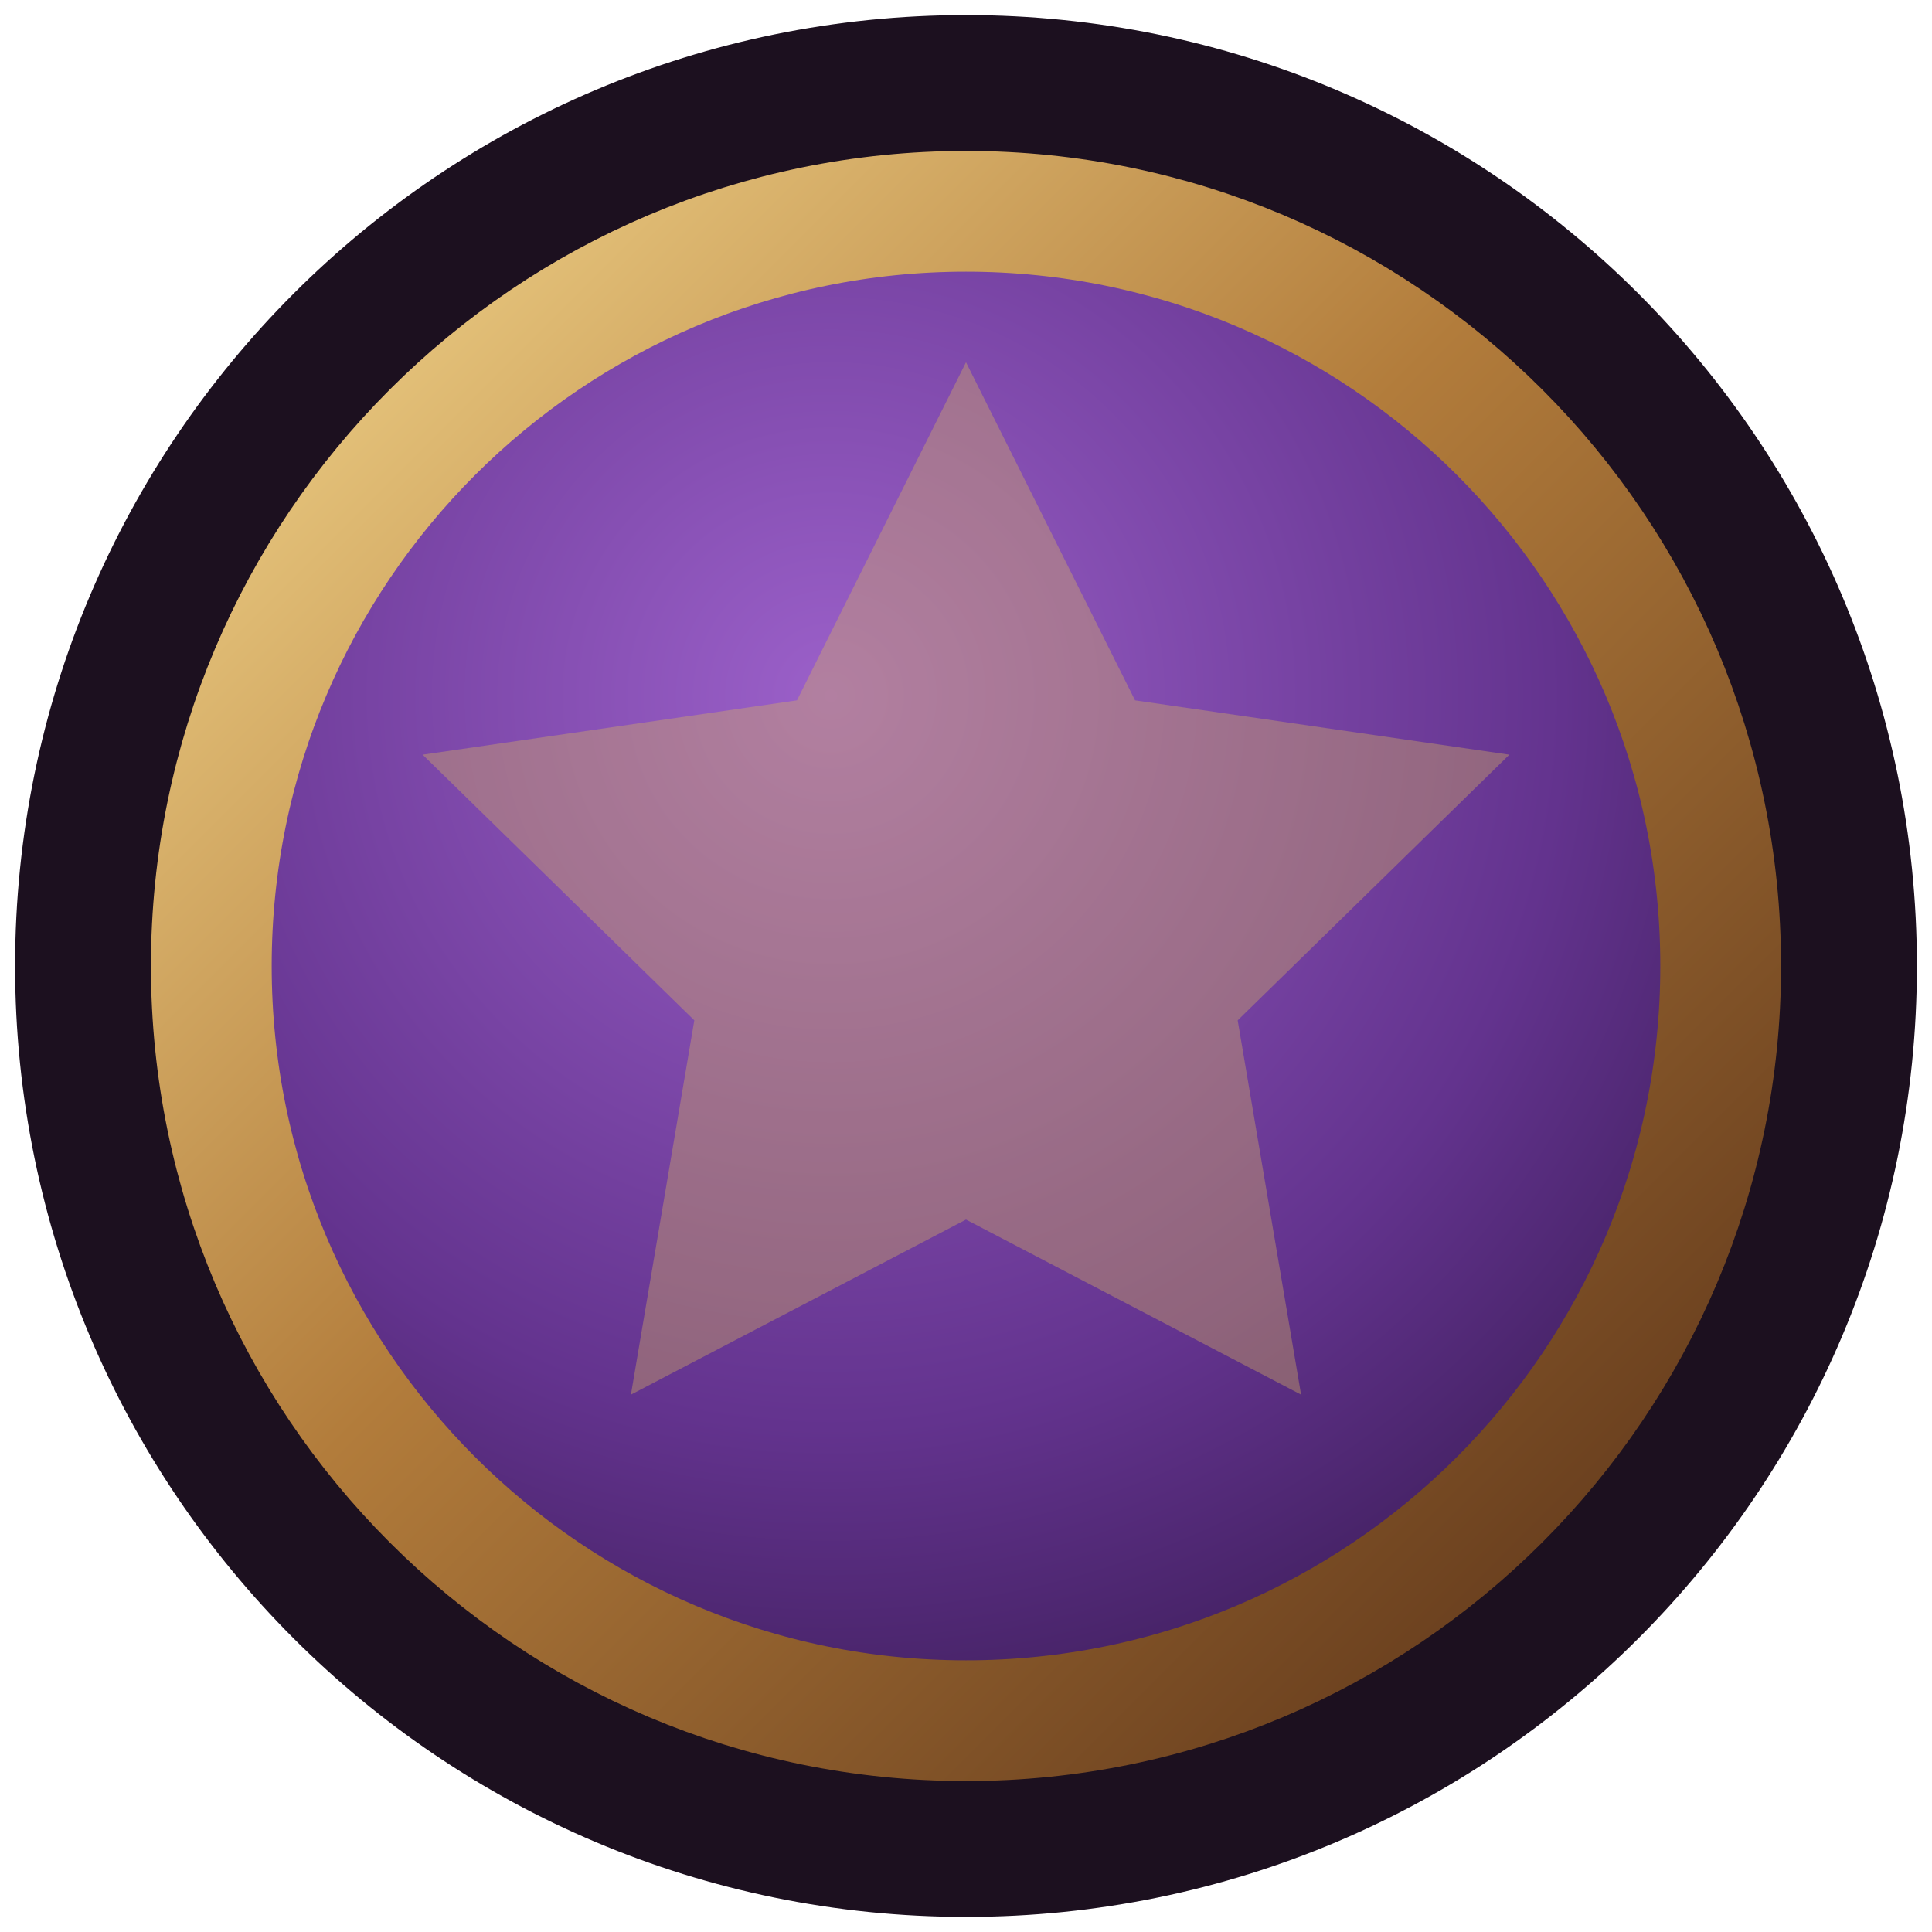
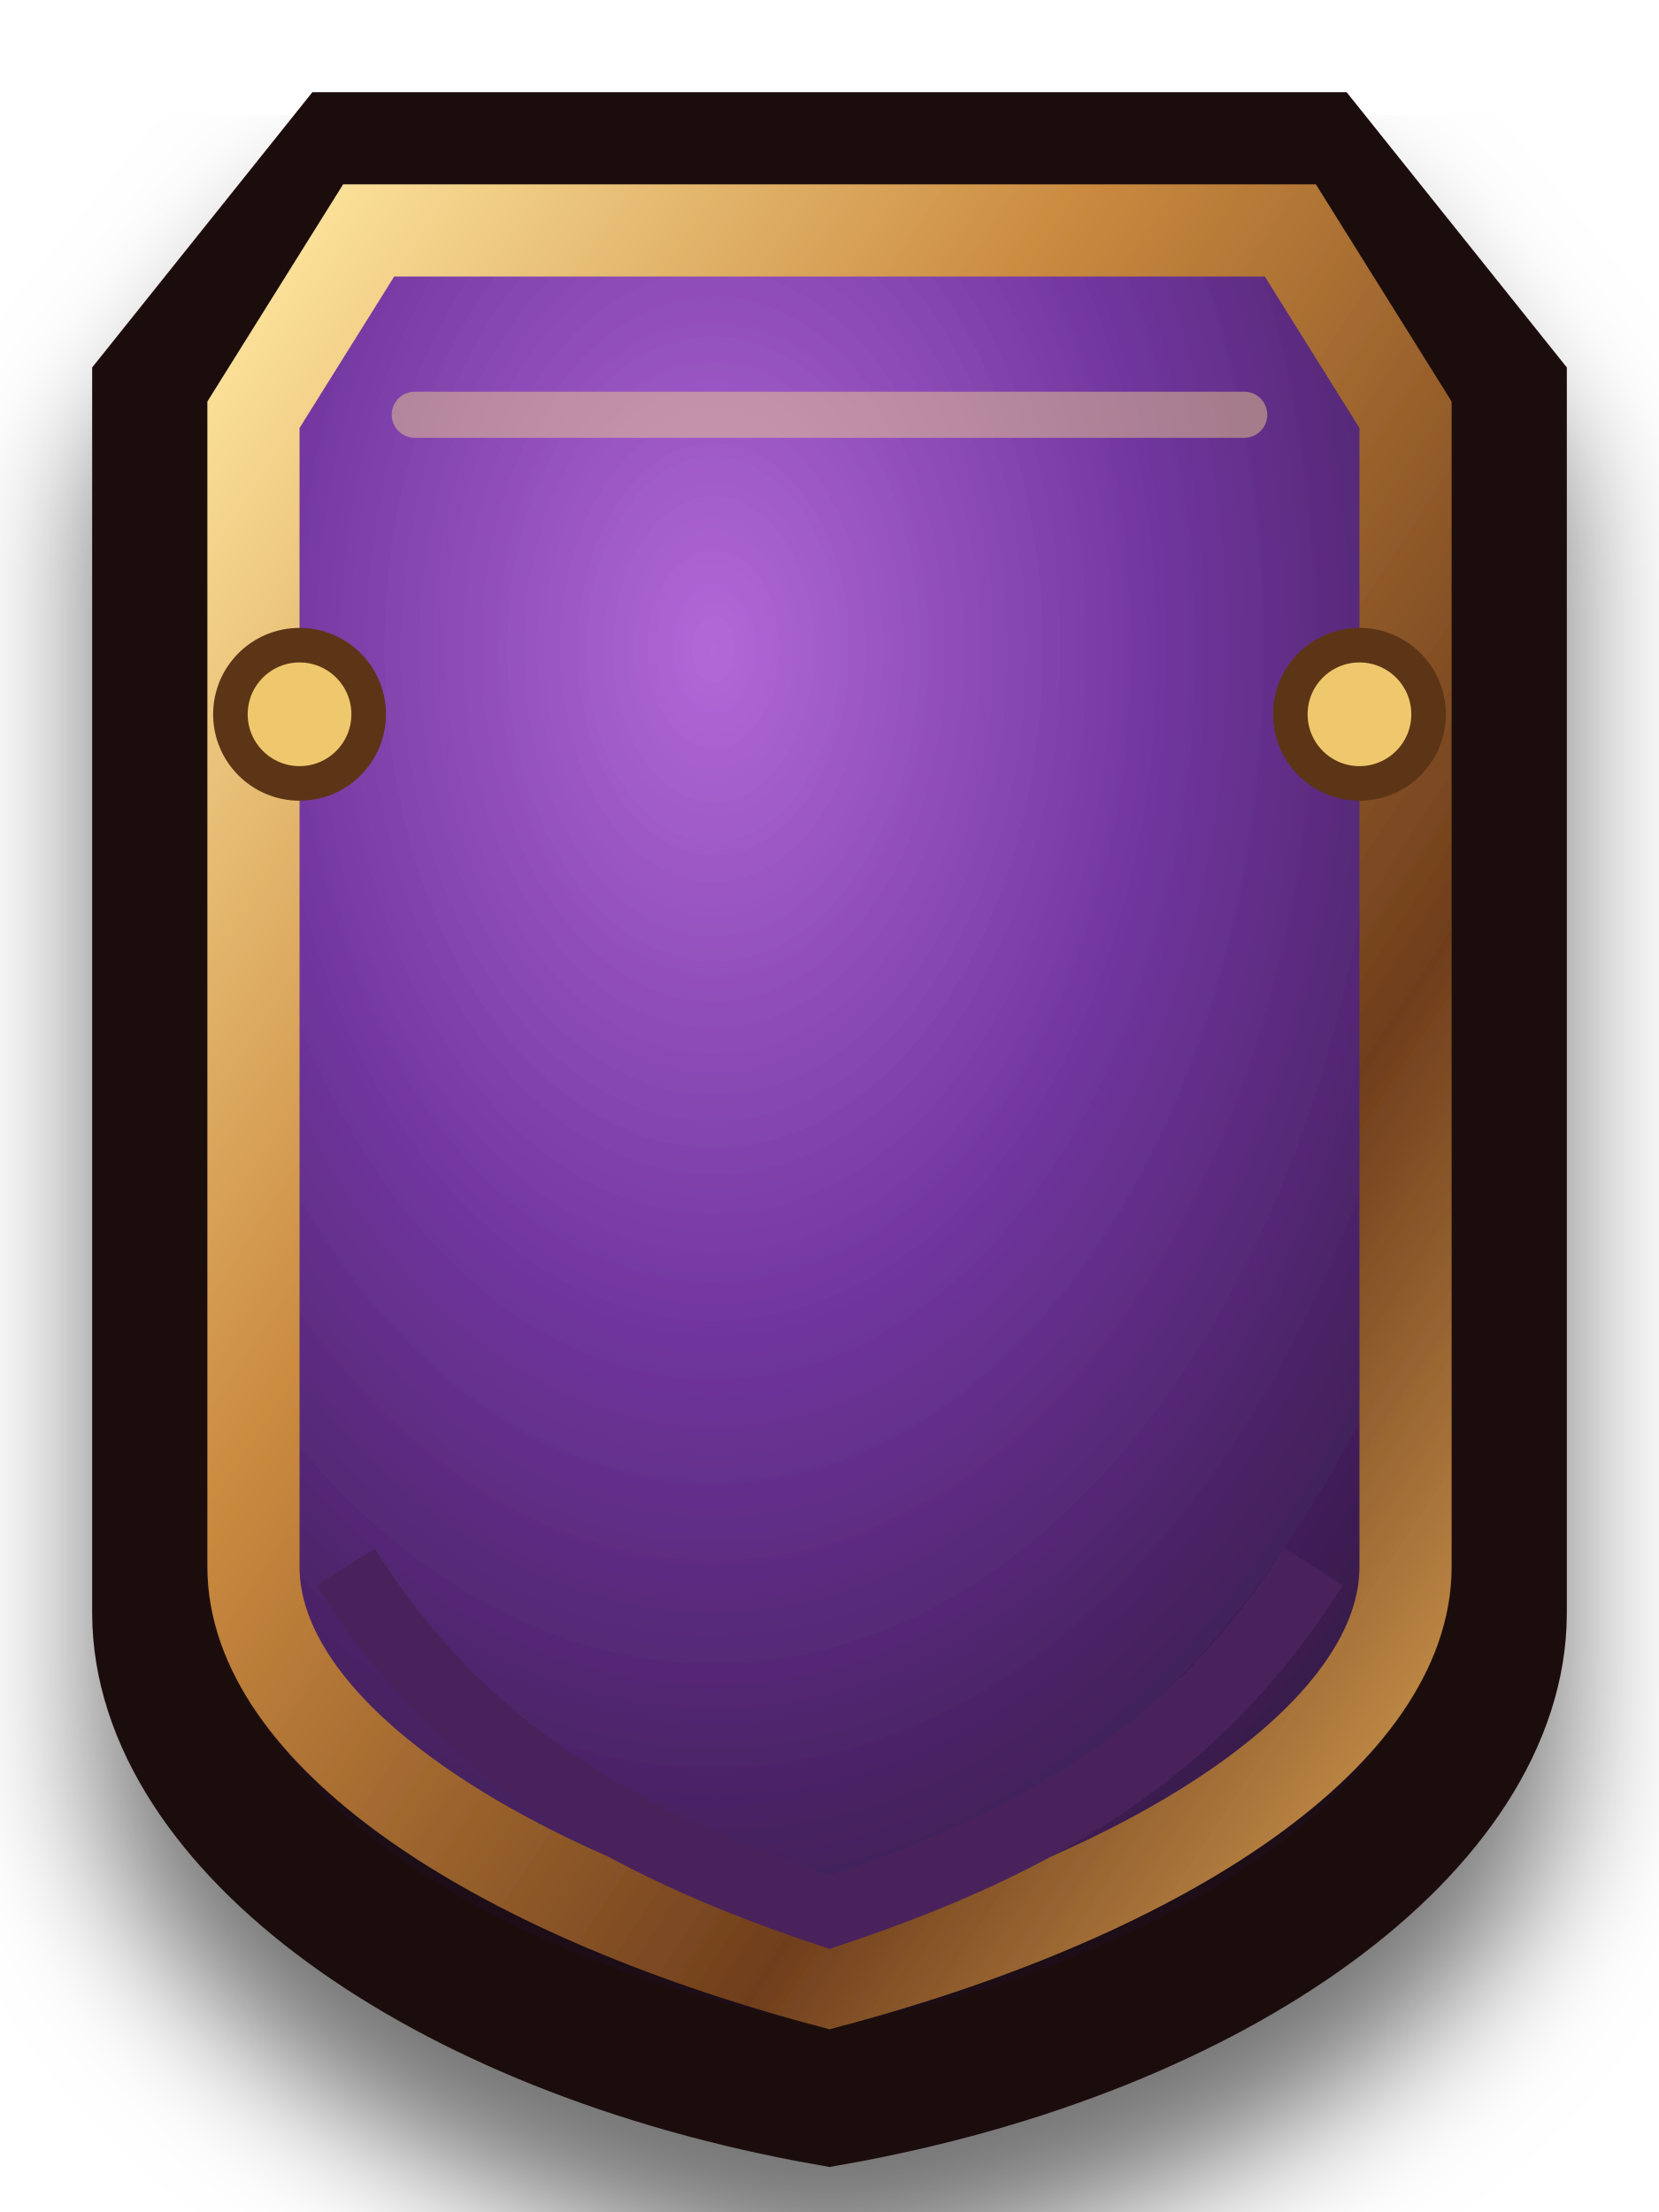
- <svg xmlns="http://www.w3.org/2000/svg" viewBox="0 0 64 64">
+ <svg xmlns="http://www.w3.org/2000/svg" viewBox="0 0 72 96">
  <defs>
-     <radialGradient id="body" cx="42%" cy="34%" r="70%">
-       <stop offset="0" stop-color="#9b60c9" />
-       <stop offset="0.62" stop-color="#63338e" />
-       <stop offset="1" stop-color="#35194f" />
+     <linearGradient id="rim" x1="0" y1="0" x2="1" y2="1">
+       <stop offset="0" stop-color="#ffe7a0" />
+       <stop offset=".35" stop-color="#ca8a3f" />
+       <stop offset=".72" stop-color="#6f3e1c" />
+       <stop offset="1" stop-color="#d9a153" />
+     </linearGradient>
+     <radialGradient id="body" cx="40%" cy="24%" r="82%">
+       <stop offset="0" stop-color="#b269d8" />
+       <stop offset=".48" stop-color="#70359d" />
+       <stop offset="1" stop-color="#321842" />
    </radialGradient>
-     <linearGradient id="rim" x1="0" y1="0" x2="1" y2="1">
-       <stop offset="0" stop-color="#f2d58b" />
-       <stop offset="0.45" stop-color="#b27c3b" />
-       <stop offset="1" stop-color="#5a3218" />
-     </linearGradient>
+     <filter id="shadow" x="-25%" y="-20%" width="150%" height="150%">
+       <feDropShadow dx="0" dy="5" stdDeviation="3" flood-color="#000" flood-opacity=".55" />
+     </filter>
  </defs>
-   <circle cx="32" cy="32" r="28" fill="url(#body)" stroke="#1c101f" stroke-width="7" />
-   <circle cx="32" cy="32" r="25" fill="none" stroke="url(#rim)" stroke-width="4" />
-   <path d="m32 12 5.6 11.2 12.4 1.8-9 8.8 2.1 12.4L32 40.4l-11.1 5.8L23 33.8l-9-8.8 12.4-1.8Z" fill="#d7b35e" opacity=".38" />
+   <g filter="url(#shadow)">
+     <path d="M15 7h42l8 10v53c0 9-12 18-29 21C19 88 7 79 7 70V17Z" fill="#1b1017" stroke="#1c100b" stroke-width="6" />
+     <path d="M16 10h40l5 8v50c0 7-10 14-25 18-15-4-25-11-25-18V18Z" fill="url(#body)" stroke="url(#rim)" stroke-width="4" />
+     <path d="M18 18h36" stroke="#f5d98c" stroke-width="2" stroke-linecap="round" opacity=".45" />
+     <path d="M15 68c5 8 12 12 21 15 9-3 16-7 21-15" fill="none" stroke="#4a245c" stroke-width="3" />
+     <circle cx="13" cy="31" r="3" fill="#efc86d" stroke="#5c3519" stroke-width="1.5" />
+     <circle cx="59" cy="31" r="3" fill="#efc86d" stroke="#5c3519" stroke-width="1.5" />
+   </g>
</svg>
